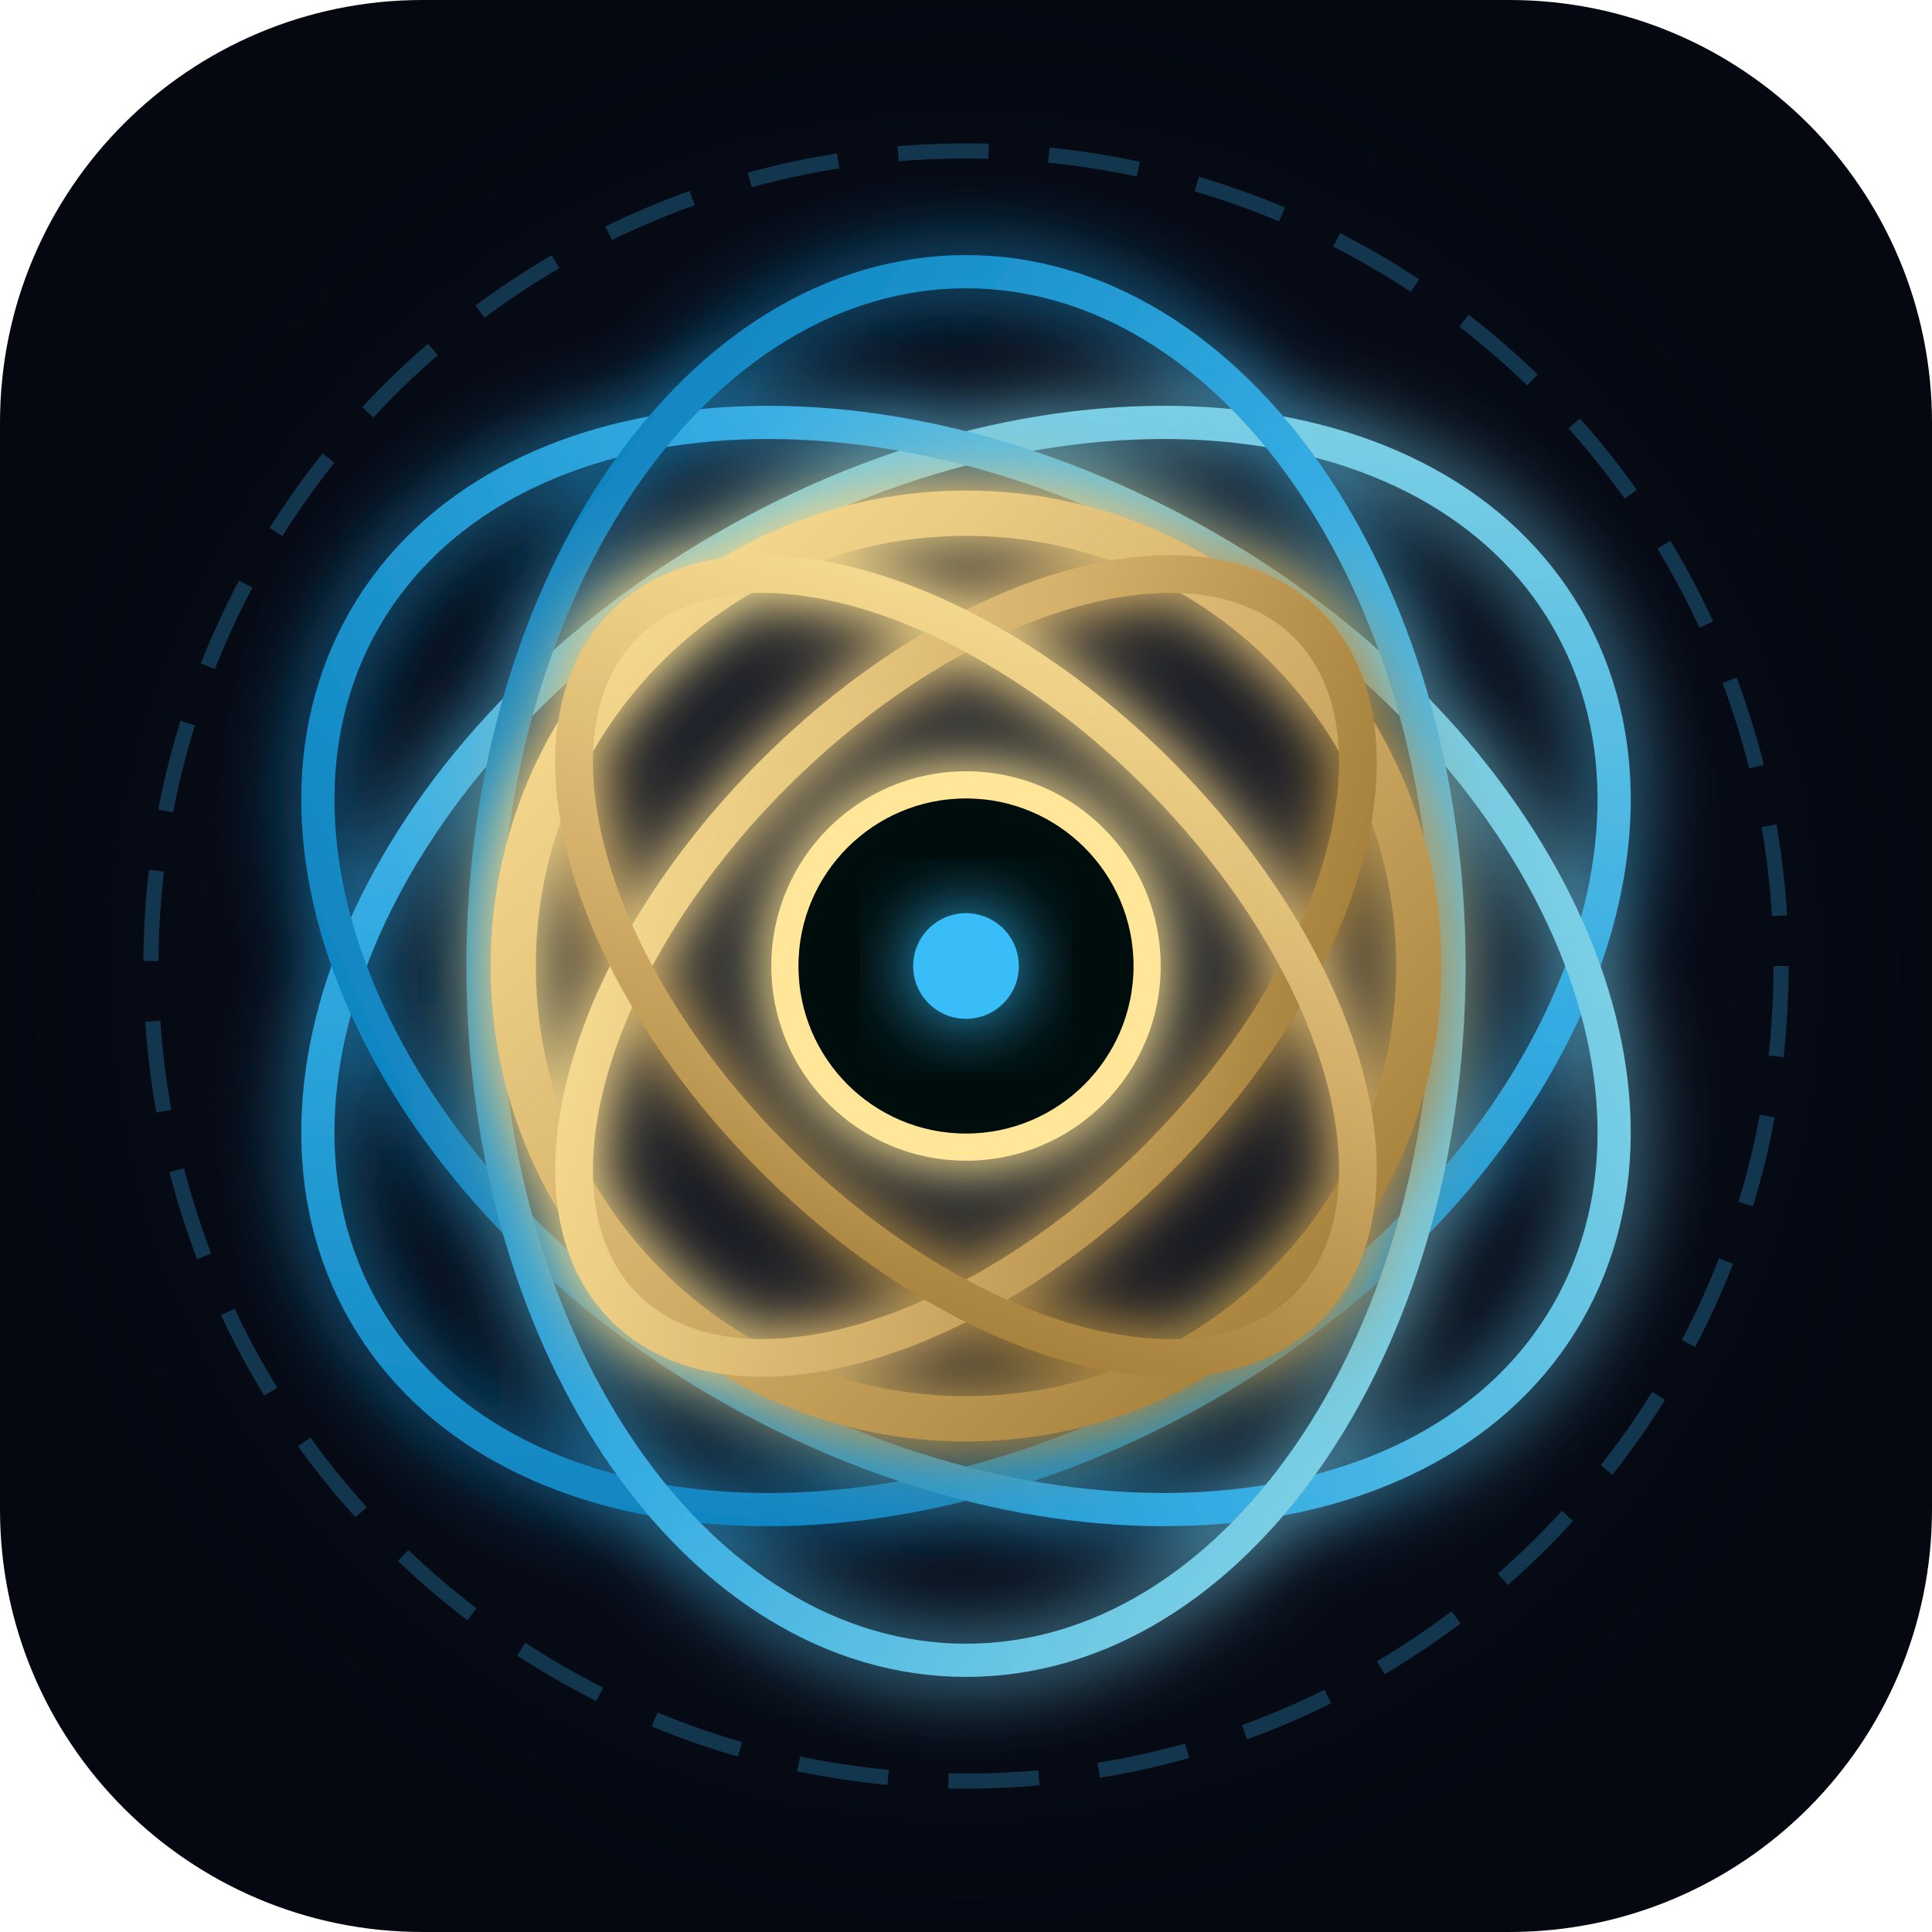
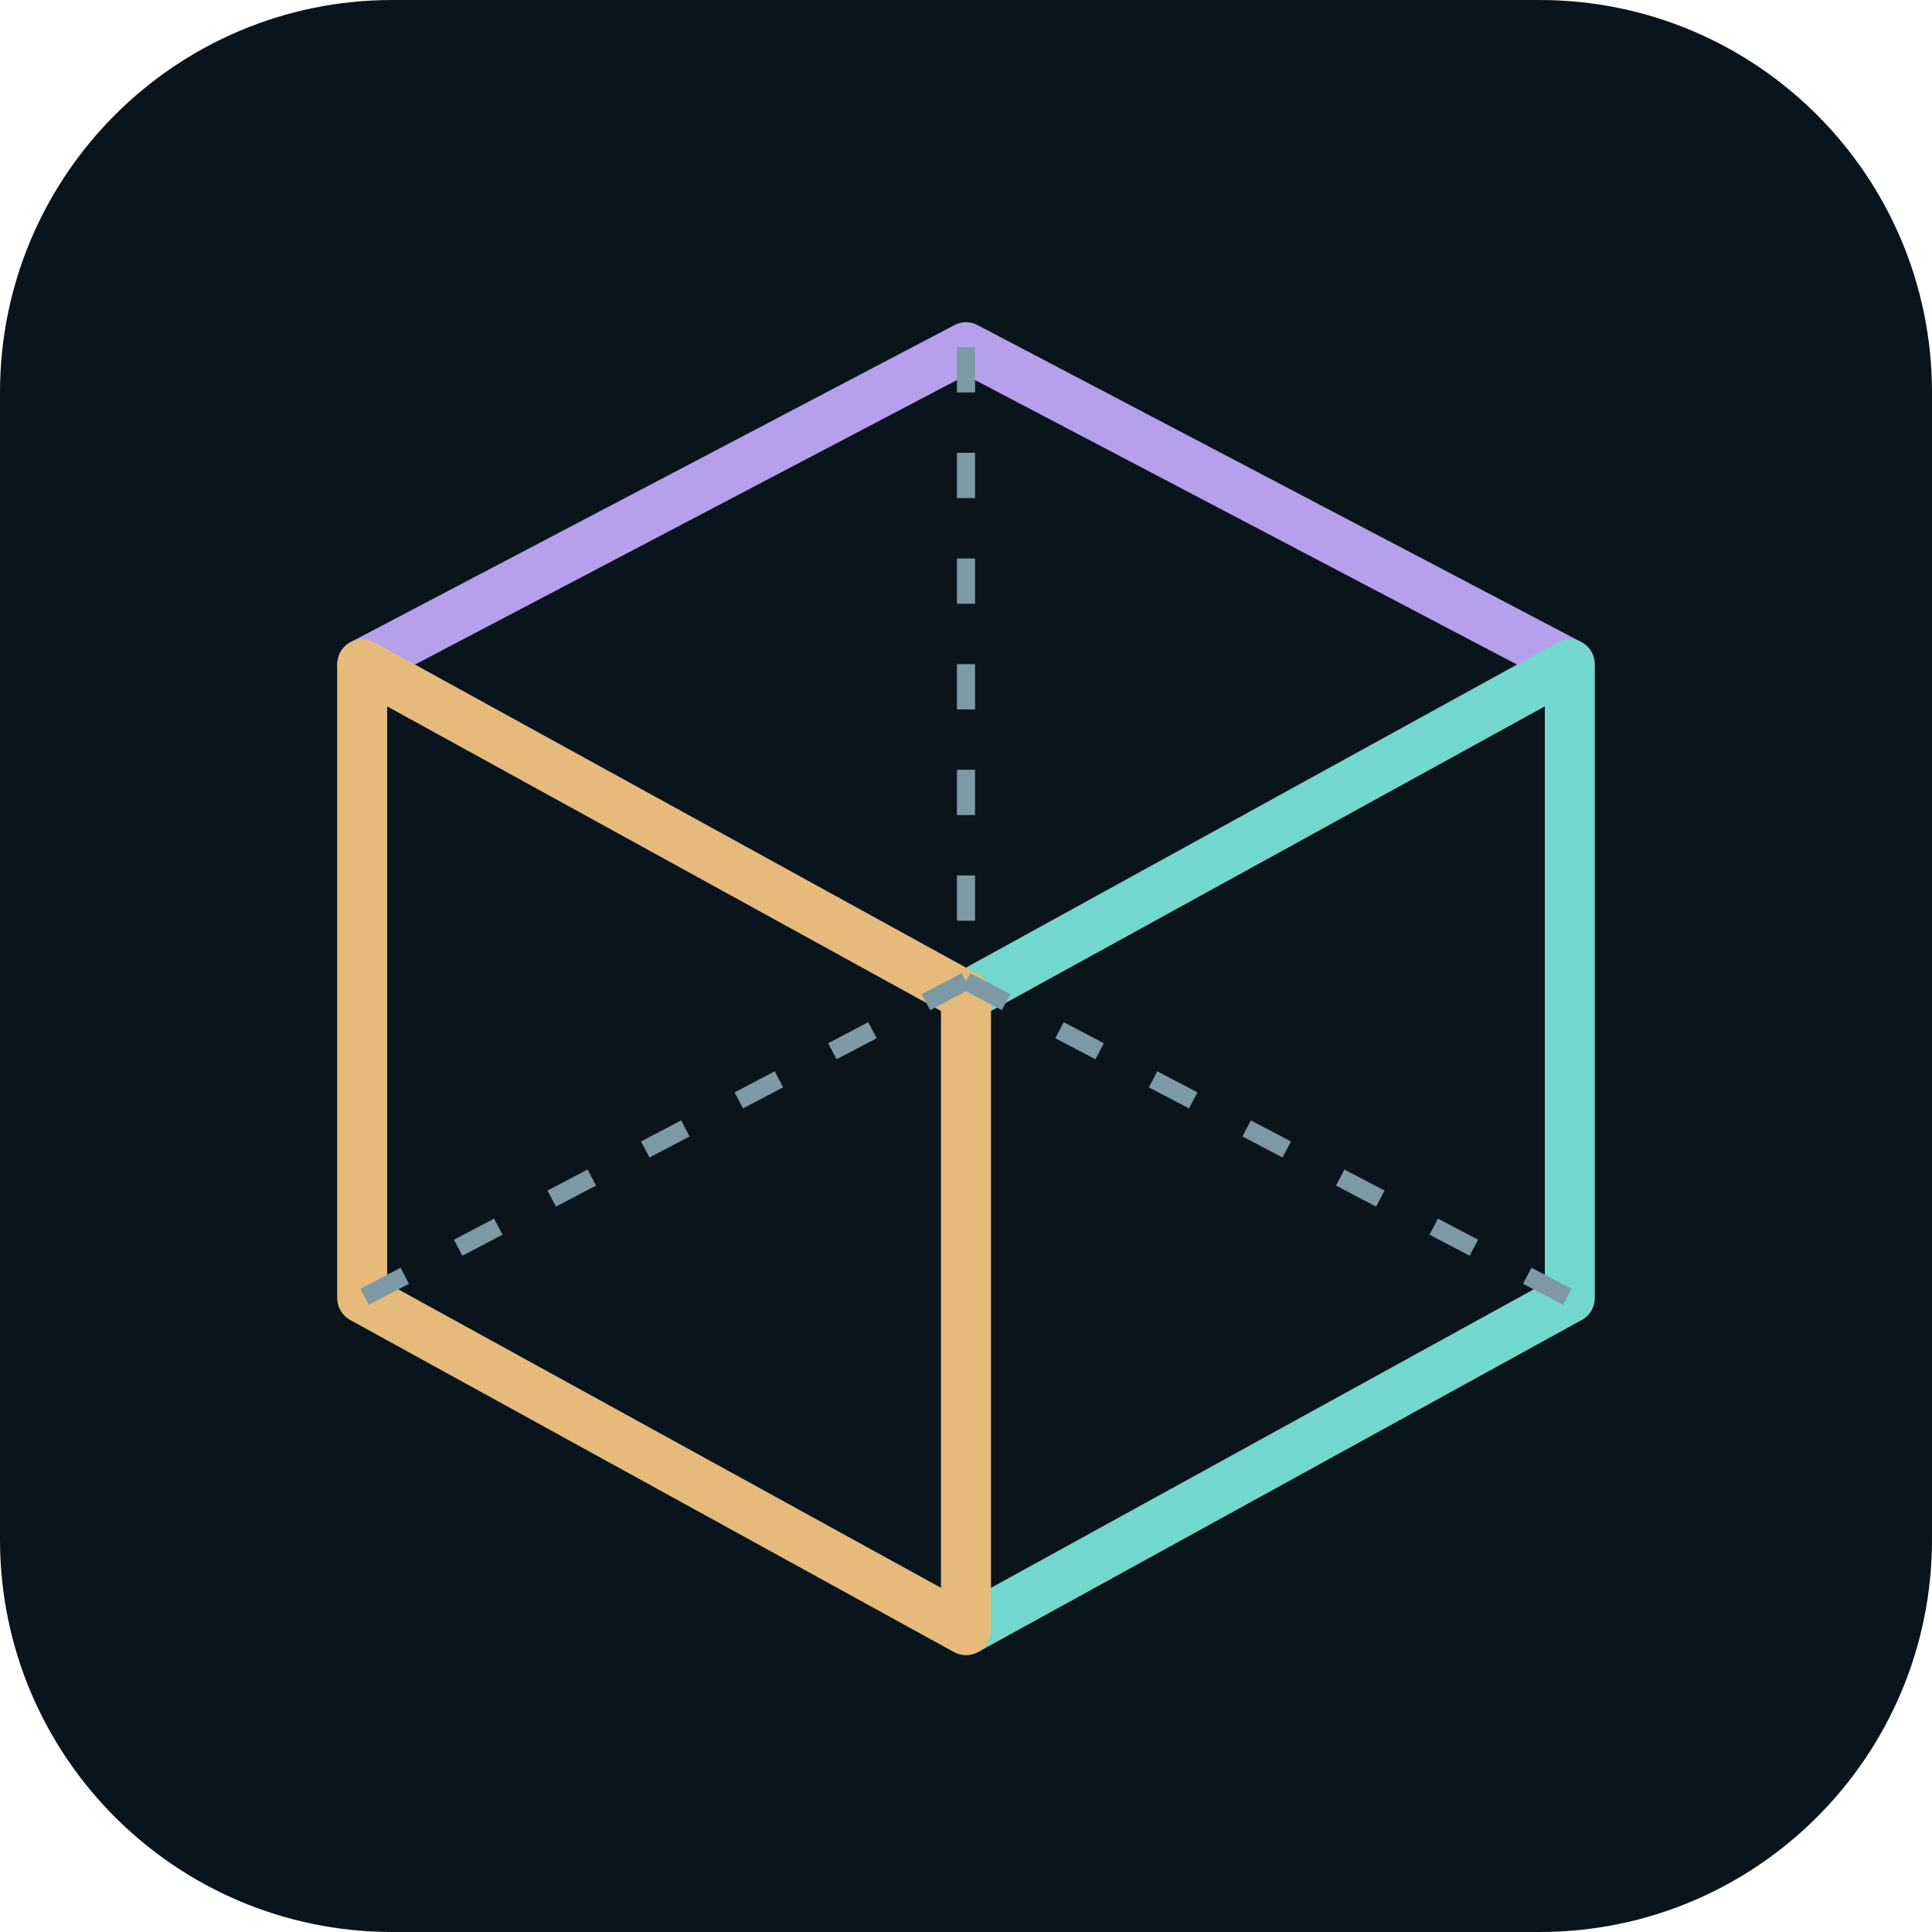
- <svg xmlns="http://www.w3.org/2000/svg" viewBox="0 0 128 128" width="100%" height="100%">
-   <defs>
-     <radialGradient id="bg" cx="50%" cy="50%" r="50%" fx="50%" fy="50%">
-       <stop offset="0%" stop-color="#0c1427" />
-       <stop offset="100%" stop-color="#050811" />
-     </radialGradient>
-     <filter id="glow-gold" x="-50%" y="-50%" width="200%" height="200%">
-       <feGaussianBlur in="SourceGraphic" stdDeviation="3" result="blur1" />
-       <feGaussianBlur in="SourceGraphic" stdDeviation="1.5" result="blur2" />
-       <feMerge>
-         <feMergeNode in="blur1" />
-         <feMergeNode in="blur2" />
-         <feMergeNode in="SourceGraphic" />
-       </feMerge>
-     </filter>
-     <filter id="glow-cyan" x="-50%" y="-50%" width="200%" height="200%">
-       <feGaussianBlur in="SourceGraphic" stdDeviation="2.5" result="blur1" />
-       <feMerge>
-         <feMergeNode in="blur1" />
-         <feMergeNode in="SourceGraphic" />
-       </feMerge>
-     </filter>
-     <linearGradient id="gold-grad" x1="0%" y1="0%" x2="100%" y2="100%">
-       <stop offset="0%" stop-color="#ffe699" />
-       <stop offset="50%" stop-color="#d4b06a" />
-       <stop offset="100%" stop-color="#99732e" />
-     </linearGradient>
-     <linearGradient id="cyan-grad" x1="100%" y1="0%" x2="0%" y2="100%">
-       <stop offset="0%" stop-color="#a5f3fc" />
-       <stop offset="50%" stop-color="#38bdf8" />
-       <stop offset="100%" stop-color="#0284c7" />
-     </linearGradient>
-   </defs>
-   <rect width="128" height="128" rx="28" fill="url(#bg)" />
-   <circle cx="64" cy="64" r="54" fill="none" stroke="#38bdf8" stroke-width="1" opacity="0.25" stroke-dasharray="6,4" />
-   <g filter="url(#glow-cyan)" opacity="0.9">
-     <ellipse cx="64" cy="64" rx="46" ry="32" fill="none" stroke="url(#cyan-grad)" stroke-width="2.2" transform="rotate(-30 64 64)" />
-     <ellipse cx="64" cy="64" rx="46" ry="32" fill="none" stroke="url(#cyan-grad)" stroke-width="2.2" transform="rotate(30 64 64)" />
-     <ellipse cx="64" cy="64" rx="46" ry="32" fill="none" stroke="url(#cyan-grad)" stroke-width="2.2" transform="rotate(90 64 64)" />
+ <svg xmlns="http://www.w3.org/2000/svg" width="128" height="128" viewBox="0 0 128 128" role="img">
+   <rect width="128" height="128" rx="26" fill="#0a141c" />
+   <g stroke-linejoin="round" fill="none" stroke-width="3.3">
+     <path d="M 64 23 104 44 64 66 24 44 Z" stroke="#b7a0eb" />
+     <path d="M 24 44 V 86 L 64 108 104 86 V 44 M 64 66 V 108" stroke="#94acb6" />
+     <path d="M 64 66 104 44 V 86 L 64 108" stroke="#72d7cd" />
+     <path d="M 24 44 64 66 V 108 L 24 86 Z" stroke="#e6ba7b" />
  </g>
-   <g filter="url(#glow-gold)">
-     <circle cx="64" cy="64" r="30" fill="none" stroke="url(#gold-grad)" stroke-width="3" />
-     <ellipse cx="64" cy="64" rx="32" ry="18" fill="none" stroke="url(#gold-grad)" stroke-width="2.5" transform="rotate(-45 64 64)" />
-     <ellipse cx="64" cy="64" rx="32" ry="18" fill="none" stroke="url(#gold-grad)" stroke-width="2.5" transform="rotate(45 64 64)" />
-   </g>
-   <circle cx="64" cy="64" r="12" fill="#050811" stroke="#ffe699" stroke-width="1.8" filter="url(#glow-gold)" />
-   <circle cx="64" cy="64" r="3.5" fill="#38bdf8" filter="url(#glow-cyan)" />
+   <path d="M 64 23 V 65 L 24 86 M 64 65 104 86" fill="none" stroke="#7e99a6" stroke-width="1.2" stroke-dasharray="3 4" />
</svg>
